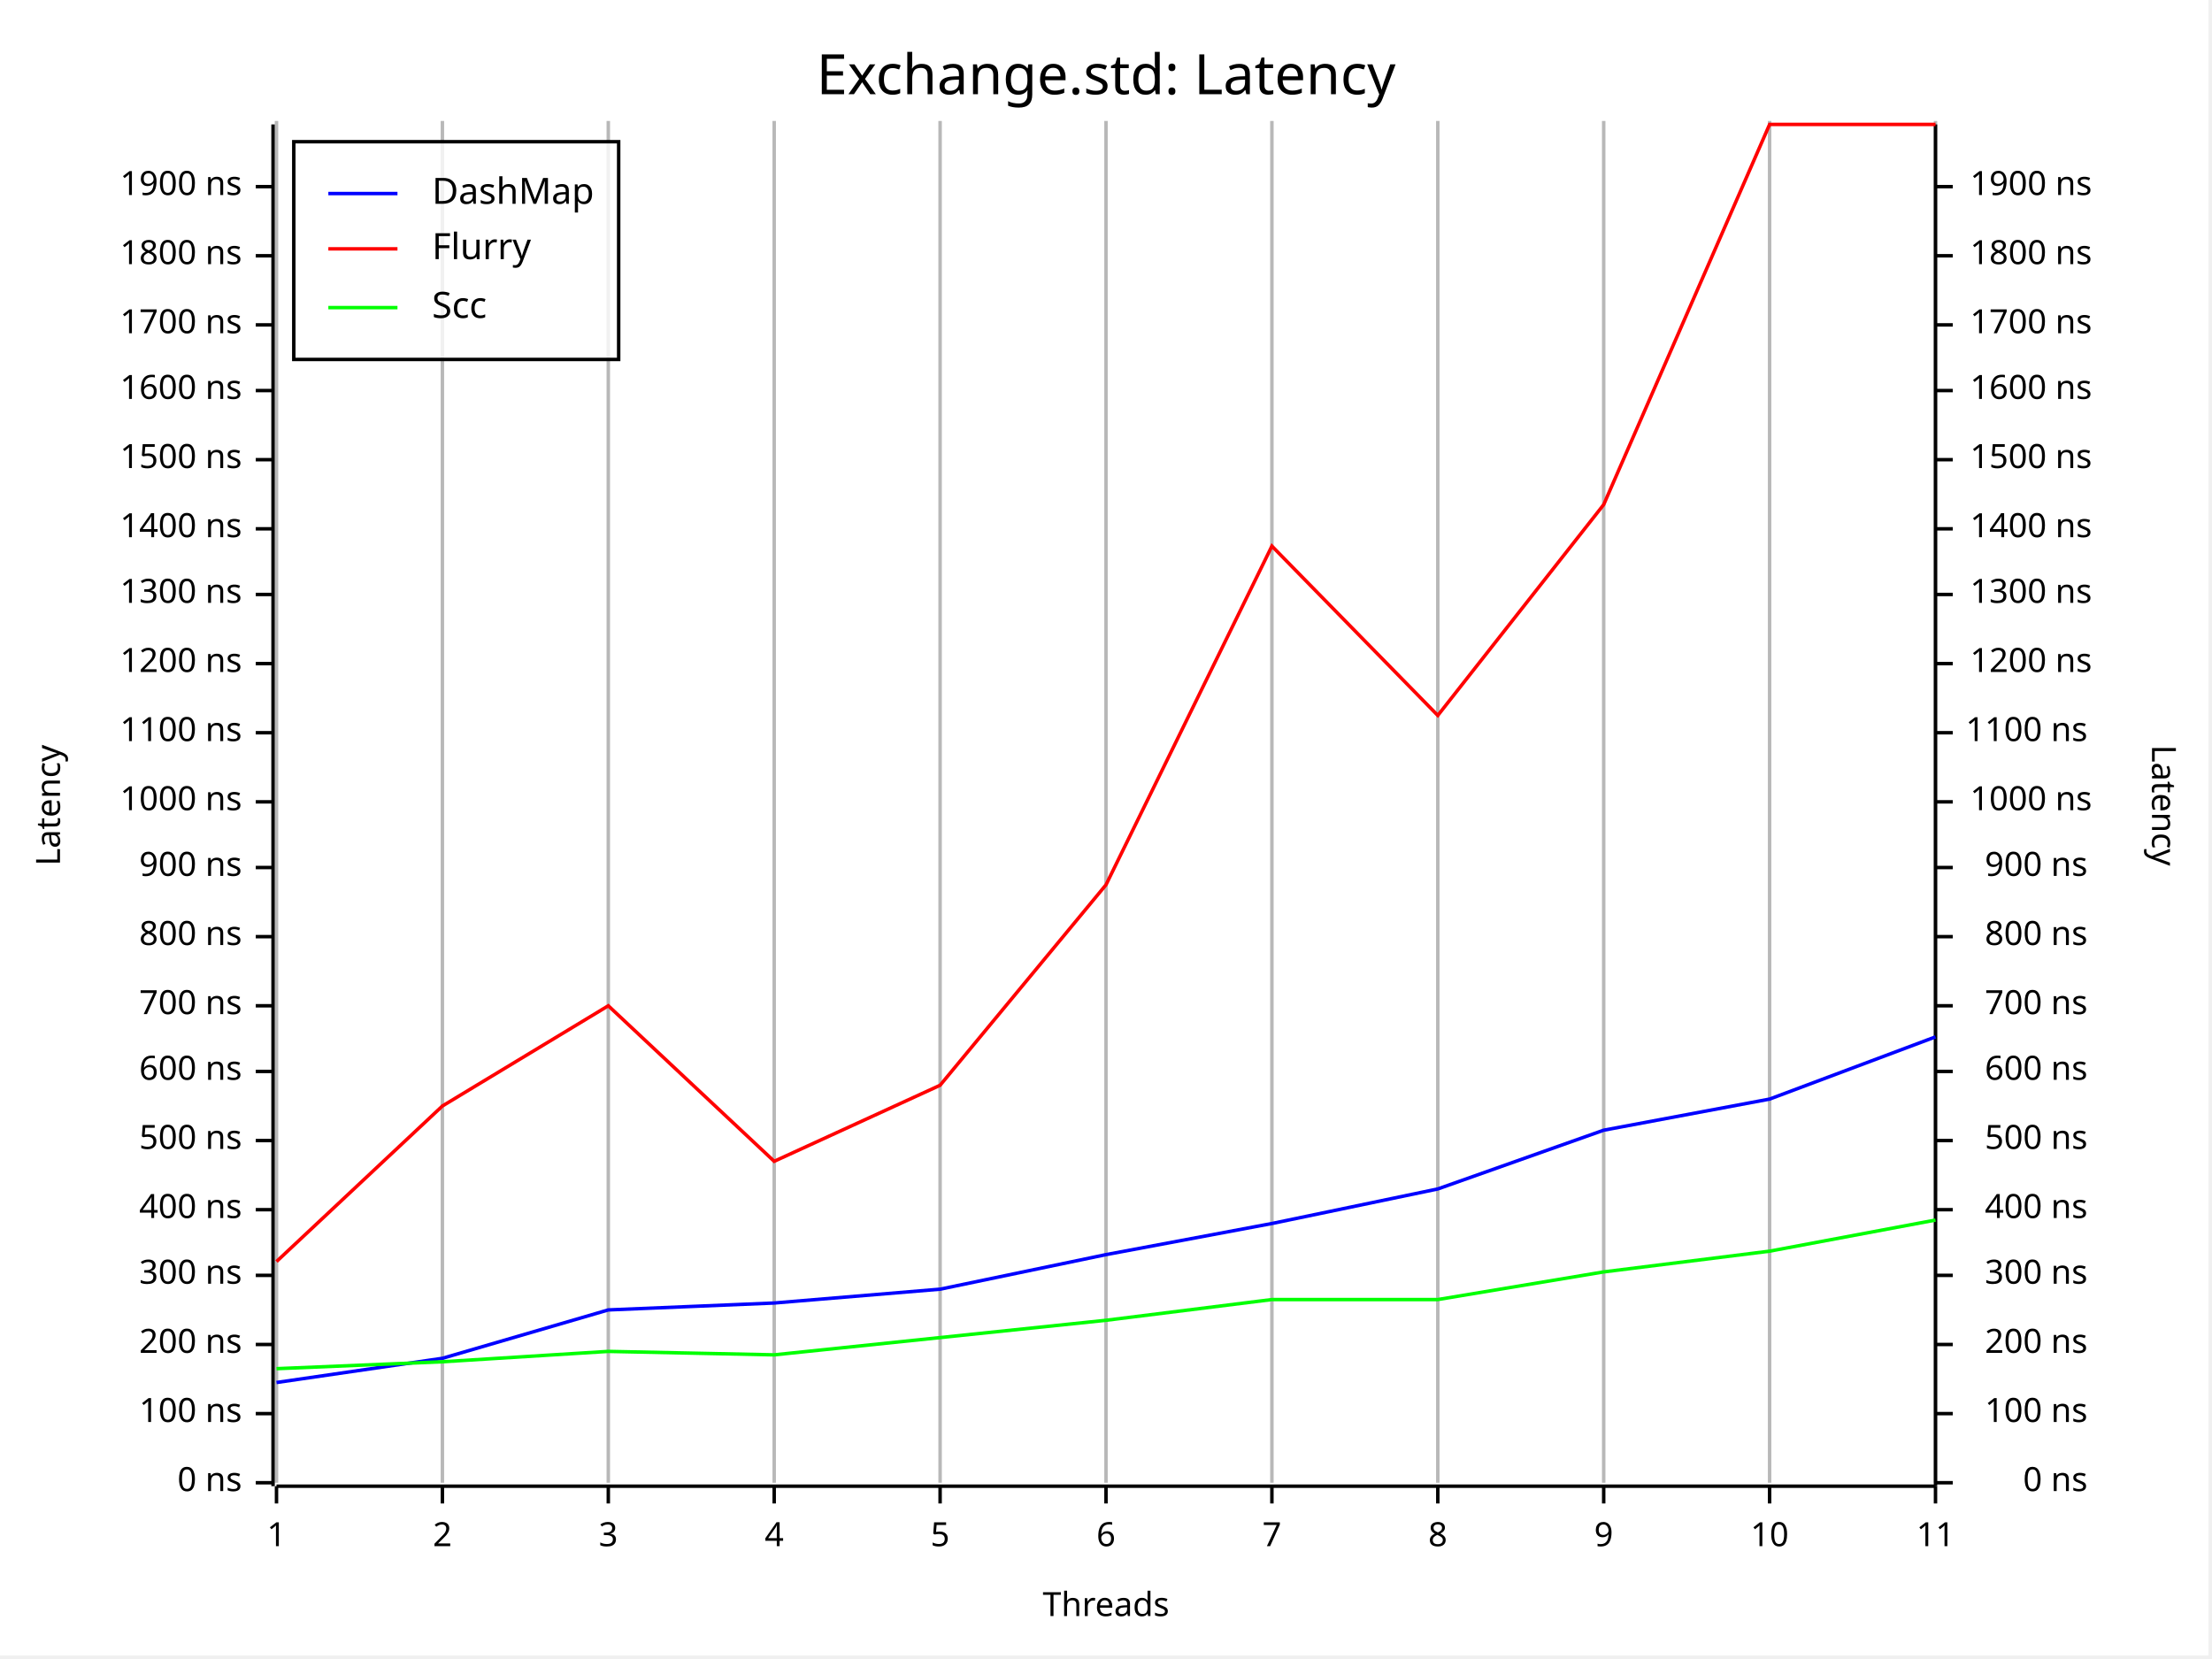
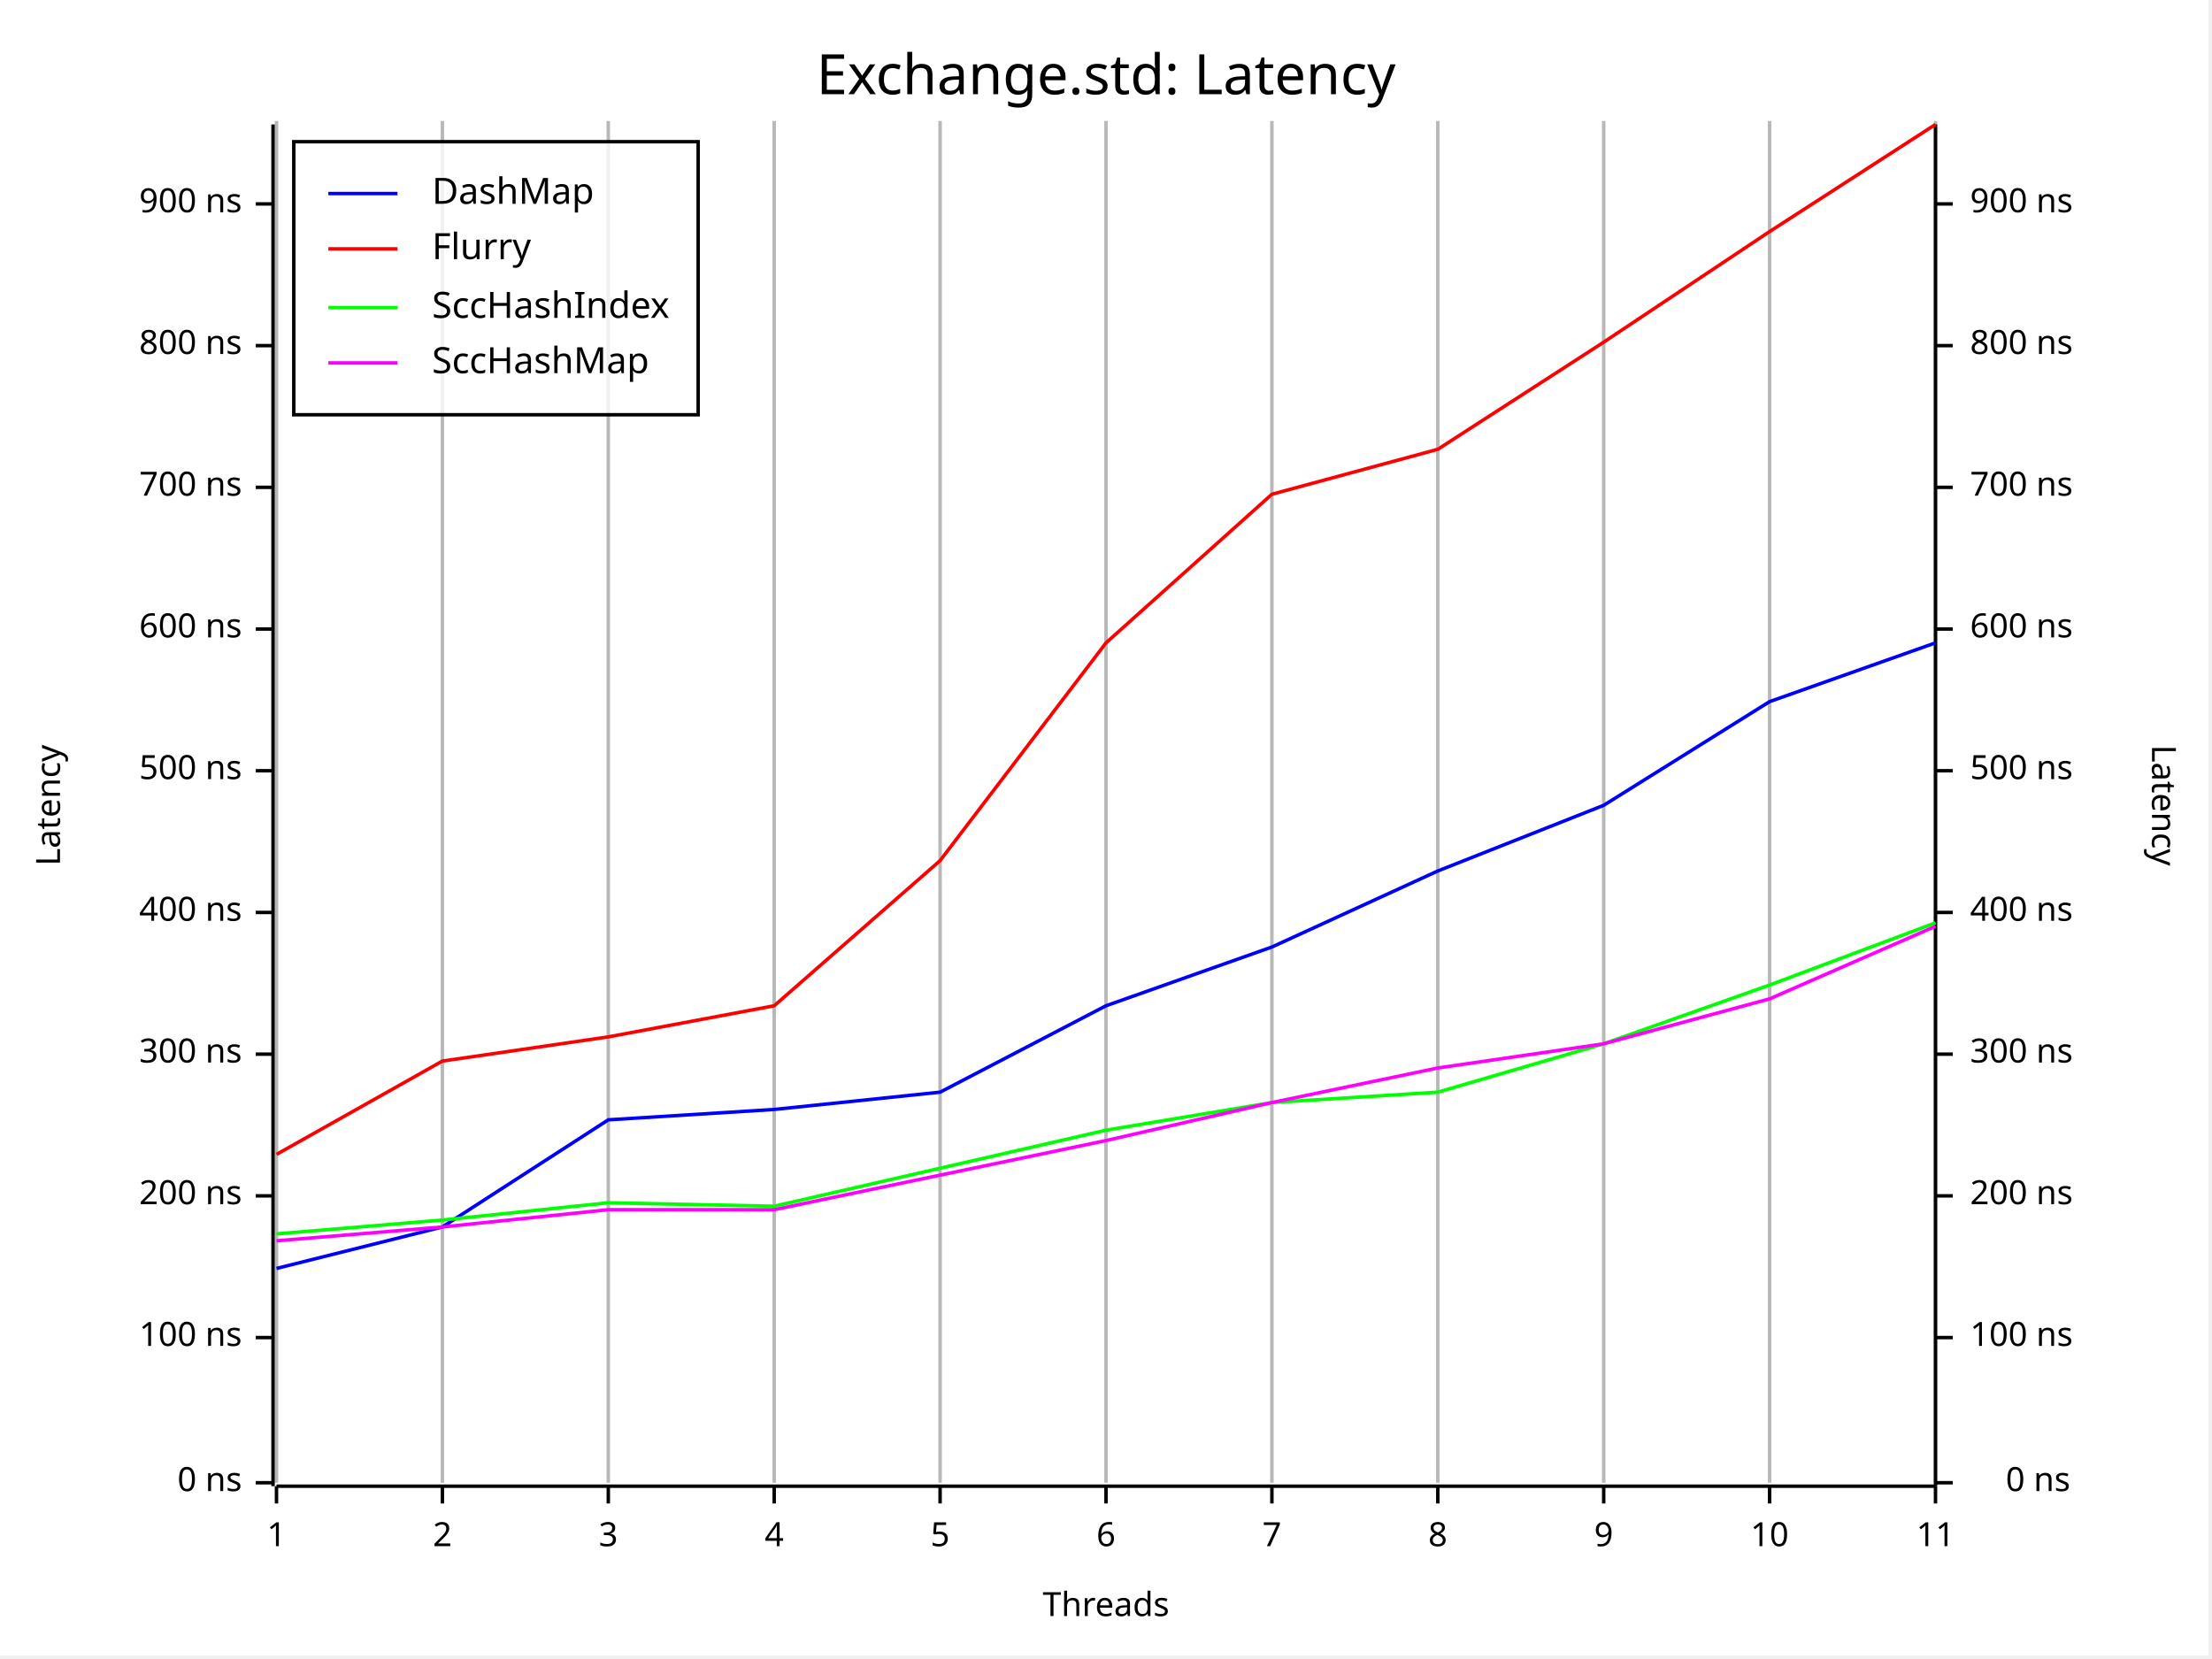
<svg xmlns="http://www.w3.org/2000/svg" width="640" height="480" viewBox="0 0 640 480">
  <rect x="0" y="0" width="639" height="479" opacity="1" fill="#FFFFFF" stroke="none" />
  <text x="320" y="15" dy="0.76em" text-anchor="middle" font-family="Fira Code" font-size="16.129" opacity="1" fill="#000000">
Exchange.std: Latency
</text>
  <line opacity="0.1" stroke="#000000" stroke-width="1" x1="80" y1="429" x2="80" y2="35" />
  <line opacity="0.1" stroke="#000000" stroke-width="1" x1="128" y1="429" x2="128" y2="35" />
  <line opacity="0.1" stroke="#000000" stroke-width="1" x1="176" y1="429" x2="176" y2="35" />
  <line opacity="0.1" stroke="#000000" stroke-width="1" x1="224" y1="429" x2="224" y2="35" />
  <line opacity="0.1" stroke="#000000" stroke-width="1" x1="272" y1="429" x2="272" y2="35" />
  <line opacity="0.1" stroke="#000000" stroke-width="1" x1="320" y1="429" x2="320" y2="35" />
  <line opacity="0.1" stroke="#000000" stroke-width="1" x1="368" y1="429" x2="368" y2="35" />
  <line opacity="0.1" stroke="#000000" stroke-width="1" x1="416" y1="429" x2="416" y2="35" />
  <line opacity="0.1" stroke="#000000" stroke-width="1" x1="464" y1="429" x2="464" y2="35" />
  <line opacity="0.1" stroke="#000000" stroke-width="1" x1="512" y1="429" x2="512" y2="35" />
  <line opacity="0.1" stroke="#000000" stroke-width="1" x1="560" y1="429" x2="560" y2="35" />
  <text x="10" y="233" dy="0.76em" text-anchor="middle" font-family="sans-serif" font-size="9.677" opacity="1" fill="#000000" transform="rotate(270, 10, 233)">
Latency
</text>
  <text x="320" y="470" dy="-0.5ex" text-anchor="middle" font-family="sans-serif" font-size="9.677" opacity="1" fill="#000000">
Threads
</text>
  <text x="630" y="233" dy="0.76em" text-anchor="middle" font-family="sans-serif" font-size="9.677" opacity="1" fill="#000000" transform="rotate(90, 630, 233)">
Latency
</text>
  <line opacity="0.2" stroke="#000000" stroke-width="1" x1="80" y1="429" x2="80" y2="35" />
  <line opacity="0.2" stroke="#000000" stroke-width="1" x1="128" y1="429" x2="128" y2="35" />
  <line opacity="0.2" stroke="#000000" stroke-width="1" x1="176" y1="429" x2="176" y2="35" />
  <line opacity="0.2" stroke="#000000" stroke-width="1" x1="224" y1="429" x2="224" y2="35" />
  <line opacity="0.2" stroke="#000000" stroke-width="1" x1="272" y1="429" x2="272" y2="35" />
  <line opacity="0.2" stroke="#000000" stroke-width="1" x1="320" y1="429" x2="320" y2="35" />
  <line opacity="0.2" stroke="#000000" stroke-width="1" x1="368" y1="429" x2="368" y2="35" />
  <line opacity="0.2" stroke="#000000" stroke-width="1" x1="416" y1="429" x2="416" y2="35" />
  <line opacity="0.2" stroke="#000000" stroke-width="1" x1="464" y1="429" x2="464" y2="35" />
  <line opacity="0.2" stroke="#000000" stroke-width="1" x1="512" y1="429" x2="512" y2="35" />
  <line opacity="0.2" stroke="#000000" stroke-width="1" x1="560" y1="429" x2="560" y2="35" />
  <polyline fill="none" opacity="1" stroke="#000000" stroke-width="1" points="79,36 79,430 " />
  <text x="70" y="429" dy="0.5ex" text-anchor="end" font-family="sans-serif" font-size="9.677" opacity="1" fill="#000000">
0 ns
</text>
  <polyline fill="none" opacity="1" stroke="#000000" stroke-width="1" points="74,429 79,429 " />
-   <text x="70" y="409" dy="0.5ex" text-anchor="end" font-family="sans-serif" font-size="9.677" opacity="1" fill="#000000">
+   <text x="70" y="387" dy="0.5ex" text-anchor="end" font-family="sans-serif" font-size="9.677" opacity="1" fill="#000000">
100 ns
</text>
-   <polyline fill="none" opacity="1" stroke="#000000" stroke-width="1" points="74,409 79,409 " />
-   <text x="70" y="389" dy="0.5ex" text-anchor="end" font-family="sans-serif" font-size="9.677" opacity="1" fill="#000000">
+   <polyline fill="none" opacity="1" stroke="#000000" stroke-width="1" points="74,387 79,387 " />
+   <text x="70" y="346" dy="0.5ex" text-anchor="end" font-family="sans-serif" font-size="9.677" opacity="1" fill="#000000">
200 ns
</text>
-   <polyline fill="none" opacity="1" stroke="#000000" stroke-width="1" points="74,389 79,389 " />
-   <text x="70" y="369" dy="0.5ex" text-anchor="end" font-family="sans-serif" font-size="9.677" opacity="1" fill="#000000">
+   <polyline fill="none" opacity="1" stroke="#000000" stroke-width="1" points="74,346 79,346 " />
+   <text x="70" y="305" dy="0.5ex" text-anchor="end" font-family="sans-serif" font-size="9.677" opacity="1" fill="#000000">
300 ns
</text>
-   <polyline fill="none" opacity="1" stroke="#000000" stroke-width="1" points="74,369 79,369 " />
-   <text x="70" y="350" dy="0.5ex" text-anchor="end" font-family="sans-serif" font-size="9.677" opacity="1" fill="#000000">
+   <polyline fill="none" opacity="1" stroke="#000000" stroke-width="1" points="74,305 79,305 " />
+   <text x="70" y="264" dy="0.5ex" text-anchor="end" font-family="sans-serif" font-size="9.677" opacity="1" fill="#000000">
400 ns
</text>
-   <polyline fill="none" opacity="1" stroke="#000000" stroke-width="1" points="74,350 79,350 " />
-   <text x="70" y="330" dy="0.5ex" text-anchor="end" font-family="sans-serif" font-size="9.677" opacity="1" fill="#000000">
+   <polyline fill="none" opacity="1" stroke="#000000" stroke-width="1" points="74,264 79,264 " />
+   <text x="70" y="223" dy="0.5ex" text-anchor="end" font-family="sans-serif" font-size="9.677" opacity="1" fill="#000000">
500 ns
</text>
-   <polyline fill="none" opacity="1" stroke="#000000" stroke-width="1" points="74,330 79,330 " />
-   <text x="70" y="310" dy="0.5ex" text-anchor="end" font-family="sans-serif" font-size="9.677" opacity="1" fill="#000000">
+   <polyline fill="none" opacity="1" stroke="#000000" stroke-width="1" points="74,223 79,223 " />
+   <text x="70" y="182" dy="0.5ex" text-anchor="end" font-family="sans-serif" font-size="9.677" opacity="1" fill="#000000">
600 ns
</text>
-   <polyline fill="none" opacity="1" stroke="#000000" stroke-width="1" points="74,310 79,310 " />
-   <text x="70" y="291" dy="0.5ex" text-anchor="end" font-family="sans-serif" font-size="9.677" opacity="1" fill="#000000">
+   <polyline fill="none" opacity="1" stroke="#000000" stroke-width="1" points="74,182 79,182 " />
+   <text x="70" y="141" dy="0.5ex" text-anchor="end" font-family="sans-serif" font-size="9.677" opacity="1" fill="#000000">
700 ns
</text>
-   <polyline fill="none" opacity="1" stroke="#000000" stroke-width="1" points="74,291 79,291 " />
-   <text x="70" y="271" dy="0.5ex" text-anchor="end" font-family="sans-serif" font-size="9.677" opacity="1" fill="#000000">
+   <polyline fill="none" opacity="1" stroke="#000000" stroke-width="1" points="74,141 79,141 " />
+   <text x="70" y="100" dy="0.5ex" text-anchor="end" font-family="sans-serif" font-size="9.677" opacity="1" fill="#000000">
800 ns
</text>
-   <polyline fill="none" opacity="1" stroke="#000000" stroke-width="1" points="74,271 79,271 " />
-   <text x="70" y="251" dy="0.5ex" text-anchor="end" font-family="sans-serif" font-size="9.677" opacity="1" fill="#000000">
+   <polyline fill="none" opacity="1" stroke="#000000" stroke-width="1" points="74,100 79,100 " />
+   <text x="70" y="59" dy="0.5ex" text-anchor="end" font-family="sans-serif" font-size="9.677" opacity="1" fill="#000000">
900 ns
</text>
-   <polyline fill="none" opacity="1" stroke="#000000" stroke-width="1" points="74,251 79,251 " />
-   <text x="70" y="232" dy="0.5ex" text-anchor="end" font-family="sans-serif" font-size="9.677" opacity="1" fill="#000000">
- 1000 ns
- </text>
-   <polyline fill="none" opacity="1" stroke="#000000" stroke-width="1" points="74,232 79,232 " />
-   <text x="70" y="212" dy="0.5ex" text-anchor="end" font-family="sans-serif" font-size="9.677" opacity="1" fill="#000000">
- 1100 ns
- </text>
-   <polyline fill="none" opacity="1" stroke="#000000" stroke-width="1" points="74,212 79,212 " />
-   <text x="70" y="192" dy="0.5ex" text-anchor="end" font-family="sans-serif" font-size="9.677" opacity="1" fill="#000000">
- 1200 ns
- </text>
-   <polyline fill="none" opacity="1" stroke="#000000" stroke-width="1" points="74,192 79,192 " />
-   <text x="70" y="172" dy="0.5ex" text-anchor="end" font-family="sans-serif" font-size="9.677" opacity="1" fill="#000000">
- 1300 ns
- </text>
-   <polyline fill="none" opacity="1" stroke="#000000" stroke-width="1" points="74,172 79,172 " />
-   <text x="70" y="153" dy="0.5ex" text-anchor="end" font-family="sans-serif" font-size="9.677" opacity="1" fill="#000000">
- 1400 ns
- </text>
-   <polyline fill="none" opacity="1" stroke="#000000" stroke-width="1" points="74,153 79,153 " />
-   <text x="70" y="133" dy="0.5ex" text-anchor="end" font-family="sans-serif" font-size="9.677" opacity="1" fill="#000000">
- 1500 ns
- </text>
-   <polyline fill="none" opacity="1" stroke="#000000" stroke-width="1" points="74,133 79,133 " />
-   <text x="70" y="113" dy="0.5ex" text-anchor="end" font-family="sans-serif" font-size="9.677" opacity="1" fill="#000000">
- 1600 ns
- </text>
-   <polyline fill="none" opacity="1" stroke="#000000" stroke-width="1" points="74,113 79,113 " />
-   <text x="70" y="94" dy="0.5ex" text-anchor="end" font-family="sans-serif" font-size="9.677" opacity="1" fill="#000000">
- 1700 ns
- </text>
-   <polyline fill="none" opacity="1" stroke="#000000" stroke-width="1" points="74,94 79,94 " />
-   <text x="70" y="74" dy="0.5ex" text-anchor="end" font-family="sans-serif" font-size="9.677" opacity="1" fill="#000000">
- 1800 ns
- </text>
-   <polyline fill="none" opacity="1" stroke="#000000" stroke-width="1" points="74,74 79,74 " />
-   <text x="70" y="54" dy="0.5ex" text-anchor="end" font-family="sans-serif" font-size="9.677" opacity="1" fill="#000000">
- 1900 ns
- </text>
-   <polyline fill="none" opacity="1" stroke="#000000" stroke-width="1" points="74,54 79,54 " />
+   <polyline fill="none" opacity="1" stroke="#000000" stroke-width="1" points="74,59 79,59 " />
  <polyline fill="none" opacity="1" stroke="#000000" stroke-width="1" points="80,430 560,430 " />
  <text x="80" y="440" dy="0.76em" text-anchor="middle" font-family="sans-serif" font-size="9.677" opacity="1" fill="#000000">
1
</text>
  <polyline fill="none" opacity="1" stroke="#000000" stroke-width="1" points="80,430 80,435 " />
  <text x="128" y="440" dy="0.76em" text-anchor="middle" font-family="sans-serif" font-size="9.677" opacity="1" fill="#000000">
2
</text>
  <polyline fill="none" opacity="1" stroke="#000000" stroke-width="1" points="128,430 128,435 " />
  <text x="176" y="440" dy="0.76em" text-anchor="middle" font-family="sans-serif" font-size="9.677" opacity="1" fill="#000000">
3
</text>
  <polyline fill="none" opacity="1" stroke="#000000" stroke-width="1" points="176,430 176,435 " />
  <text x="224" y="440" dy="0.76em" text-anchor="middle" font-family="sans-serif" font-size="9.677" opacity="1" fill="#000000">
4
</text>
  <polyline fill="none" opacity="1" stroke="#000000" stroke-width="1" points="224,430 224,435 " />
  <text x="272" y="440" dy="0.76em" text-anchor="middle" font-family="sans-serif" font-size="9.677" opacity="1" fill="#000000">
5
</text>
  <polyline fill="none" opacity="1" stroke="#000000" stroke-width="1" points="272,430 272,435 " />
  <text x="320" y="440" dy="0.76em" text-anchor="middle" font-family="sans-serif" font-size="9.677" opacity="1" fill="#000000">
6
</text>
  <polyline fill="none" opacity="1" stroke="#000000" stroke-width="1" points="320,430 320,435 " />
  <text x="368" y="440" dy="0.76em" text-anchor="middle" font-family="sans-serif" font-size="9.677" opacity="1" fill="#000000">
7
</text>
  <polyline fill="none" opacity="1" stroke="#000000" stroke-width="1" points="368,430 368,435 " />
  <text x="416" y="440" dy="0.76em" text-anchor="middle" font-family="sans-serif" font-size="9.677" opacity="1" fill="#000000">
8
</text>
  <polyline fill="none" opacity="1" stroke="#000000" stroke-width="1" points="416,430 416,435 " />
  <text x="464" y="440" dy="0.76em" text-anchor="middle" font-family="sans-serif" font-size="9.677" opacity="1" fill="#000000">
9
</text>
  <polyline fill="none" opacity="1" stroke="#000000" stroke-width="1" points="464,430 464,435 " />
  <text x="512" y="440" dy="0.76em" text-anchor="middle" font-family="sans-serif" font-size="9.677" opacity="1" fill="#000000">
10
</text>
  <polyline fill="none" opacity="1" stroke="#000000" stroke-width="1" points="512,430 512,435 " />
  <text x="560" y="440" dy="0.76em" text-anchor="middle" font-family="sans-serif" font-size="9.677" opacity="1" fill="#000000">
11
</text>
  <polyline fill="none" opacity="1" stroke="#000000" stroke-width="1" points="560,430 560,435 " />
  <polyline fill="none" opacity="1" stroke="#000000" stroke-width="1" points="560,36 560,430 " />
-   <text x="604" y="429" dy="0.5ex" text-anchor="end" font-family="sans-serif" font-size="9.677" opacity="1" fill="#000000">
+   <text x="599" y="429" dy="0.5ex" text-anchor="end" font-family="sans-serif" font-size="9.677" opacity="1" fill="#000000">
0 ns
</text>
  <polyline fill="none" opacity="1" stroke="#000000" stroke-width="1" points="560,429 565,429 " />
-   <text x="604" y="409" dy="0.5ex" text-anchor="end" font-family="sans-serif" font-size="9.677" opacity="1" fill="#000000">
+   <text x="570" y="387" dy="0.5ex" text-anchor="start" font-family="sans-serif" font-size="9.677" opacity="1" fill="#000000">
100 ns
</text>
-   <polyline fill="none" opacity="1" stroke="#000000" stroke-width="1" points="560,409 565,409 " />
-   <text x="604" y="389" dy="0.5ex" text-anchor="end" font-family="sans-serif" font-size="9.677" opacity="1" fill="#000000">
+   <polyline fill="none" opacity="1" stroke="#000000" stroke-width="1" points="560,387 565,387 " />
+   <text x="570" y="346" dy="0.5ex" text-anchor="start" font-family="sans-serif" font-size="9.677" opacity="1" fill="#000000">
200 ns
</text>
-   <polyline fill="none" opacity="1" stroke="#000000" stroke-width="1" points="560,389 565,389 " />
-   <text x="604" y="369" dy="0.5ex" text-anchor="end" font-family="sans-serif" font-size="9.677" opacity="1" fill="#000000">
+   <polyline fill="none" opacity="1" stroke="#000000" stroke-width="1" points="560,346 565,346 " />
+   <text x="570" y="305" dy="0.5ex" text-anchor="start" font-family="sans-serif" font-size="9.677" opacity="1" fill="#000000">
300 ns
</text>
-   <polyline fill="none" opacity="1" stroke="#000000" stroke-width="1" points="560,369 565,369 " />
-   <text x="604" y="350" dy="0.5ex" text-anchor="end" font-family="sans-serif" font-size="9.677" opacity="1" fill="#000000">
+   <polyline fill="none" opacity="1" stroke="#000000" stroke-width="1" points="560,305 565,305 " />
+   <text x="570" y="264" dy="0.5ex" text-anchor="start" font-family="sans-serif" font-size="9.677" opacity="1" fill="#000000">
400 ns
</text>
-   <polyline fill="none" opacity="1" stroke="#000000" stroke-width="1" points="560,350 565,350 " />
-   <text x="604" y="330" dy="0.5ex" text-anchor="end" font-family="sans-serif" font-size="9.677" opacity="1" fill="#000000">
+   <polyline fill="none" opacity="1" stroke="#000000" stroke-width="1" points="560,264 565,264 " />
+   <text x="570" y="223" dy="0.5ex" text-anchor="start" font-family="sans-serif" font-size="9.677" opacity="1" fill="#000000">
500 ns
</text>
-   <polyline fill="none" opacity="1" stroke="#000000" stroke-width="1" points="560,330 565,330 " />
-   <text x="604" y="310" dy="0.5ex" text-anchor="end" font-family="sans-serif" font-size="9.677" opacity="1" fill="#000000">
+   <polyline fill="none" opacity="1" stroke="#000000" stroke-width="1" points="560,223 565,223 " />
+   <text x="570" y="182" dy="0.5ex" text-anchor="start" font-family="sans-serif" font-size="9.677" opacity="1" fill="#000000">
600 ns
</text>
-   <polyline fill="none" opacity="1" stroke="#000000" stroke-width="1" points="560,310 565,310 " />
-   <text x="604" y="291" dy="0.5ex" text-anchor="end" font-family="sans-serif" font-size="9.677" opacity="1" fill="#000000">
+   <polyline fill="none" opacity="1" stroke="#000000" stroke-width="1" points="560,182 565,182 " />
+   <text x="570" y="141" dy="0.5ex" text-anchor="start" font-family="sans-serif" font-size="9.677" opacity="1" fill="#000000">
700 ns
</text>
-   <polyline fill="none" opacity="1" stroke="#000000" stroke-width="1" points="560,291 565,291 " />
-   <text x="604" y="271" dy="0.5ex" text-anchor="end" font-family="sans-serif" font-size="9.677" opacity="1" fill="#000000">
+   <polyline fill="none" opacity="1" stroke="#000000" stroke-width="1" points="560,141 565,141 " />
+   <text x="570" y="100" dy="0.5ex" text-anchor="start" font-family="sans-serif" font-size="9.677" opacity="1" fill="#000000">
800 ns
</text>
-   <polyline fill="none" opacity="1" stroke="#000000" stroke-width="1" points="560,271 565,271 " />
-   <text x="604" y="251" dy="0.5ex" text-anchor="end" font-family="sans-serif" font-size="9.677" opacity="1" fill="#000000">
+   <polyline fill="none" opacity="1" stroke="#000000" stroke-width="1" points="560,100 565,100 " />
+   <text x="570" y="59" dy="0.5ex" text-anchor="start" font-family="sans-serif" font-size="9.677" opacity="1" fill="#000000">
900 ns
</text>
-   <polyline fill="none" opacity="1" stroke="#000000" stroke-width="1" points="560,251 565,251 " />
-   <text x="570" y="232" dy="0.5ex" text-anchor="start" font-family="sans-serif" font-size="9.677" opacity="1" fill="#000000">
- 1000 ns
- </text>
-   <polyline fill="none" opacity="1" stroke="#000000" stroke-width="1" points="560,232 565,232 " />
-   <text x="604" y="212" dy="0.5ex" text-anchor="end" font-family="sans-serif" font-size="9.677" opacity="1" fill="#000000">
- 1100 ns
- </text>
-   <polyline fill="none" opacity="1" stroke="#000000" stroke-width="1" points="560,212 565,212 " />
-   <text x="570" y="192" dy="0.5ex" text-anchor="start" font-family="sans-serif" font-size="9.677" opacity="1" fill="#000000">
- 1200 ns
- </text>
-   <polyline fill="none" opacity="1" stroke="#000000" stroke-width="1" points="560,192 565,192 " />
-   <text x="570" y="172" dy="0.5ex" text-anchor="start" font-family="sans-serif" font-size="9.677" opacity="1" fill="#000000">
- 1300 ns
- </text>
-   <polyline fill="none" opacity="1" stroke="#000000" stroke-width="1" points="560,172 565,172 " />
-   <text x="570" y="153" dy="0.5ex" text-anchor="start" font-family="sans-serif" font-size="9.677" opacity="1" fill="#000000">
- 1400 ns
- </text>
-   <polyline fill="none" opacity="1" stroke="#000000" stroke-width="1" points="560,153 565,153 " />
-   <text x="570" y="133" dy="0.5ex" text-anchor="start" font-family="sans-serif" font-size="9.677" opacity="1" fill="#000000">
- 1500 ns
- </text>
-   <polyline fill="none" opacity="1" stroke="#000000" stroke-width="1" points="560,133 565,133 " />
-   <text x="570" y="113" dy="0.5ex" text-anchor="start" font-family="sans-serif" font-size="9.677" opacity="1" fill="#000000">
- 1600 ns
- </text>
-   <polyline fill="none" opacity="1" stroke="#000000" stroke-width="1" points="560,113 565,113 " />
-   <text x="570" y="94" dy="0.5ex" text-anchor="start" font-family="sans-serif" font-size="9.677" opacity="1" fill="#000000">
- 1700 ns
- </text>
-   <polyline fill="none" opacity="1" stroke="#000000" stroke-width="1" points="560,94 565,94 " />
-   <text x="570" y="74" dy="0.5ex" text-anchor="start" font-family="sans-serif" font-size="9.677" opacity="1" fill="#000000">
- 1800 ns
- </text>
-   <polyline fill="none" opacity="1" stroke="#000000" stroke-width="1" points="560,74 565,74 " />
-   <text x="570" y="54" dy="0.5ex" text-anchor="start" font-family="sans-serif" font-size="9.677" opacity="1" fill="#000000">
- 1900 ns
- </text>
-   <polyline fill="none" opacity="1" stroke="#000000" stroke-width="1" points="560,54 565,54 " />
-   <polyline fill="none" opacity="1" stroke="#0000FF" stroke-width="1" points="80,400 128,393 176,379 224,377 272,373 320,363 368,354 416,344 464,327 512,318 560,300 " />
-   <polyline fill="none" opacity="1" stroke="#FF0000" stroke-width="1" points="80,365 128,320 176,291 224,336 272,314 320,256 368,158 416,207 464,146 512,36 560,36 " />
-   <polyline fill="none" opacity="1" stroke="#00FF00" stroke-width="1" points="80,396 128,394 176,391 224,392 272,387 320,382 368,376 416,376 464,368 512,362 560,353 " />
-   <rect x="85" y="41" width="94" height="63" opacity="0.8" fill="#FFFFFF" stroke="none" />
-   <rect x="85" y="41" width="94" height="63" opacity="1" fill="none" stroke="#000000" />
+   <polyline fill="none" opacity="1" stroke="#000000" stroke-width="1" points="560,59 565,59 " />
+   <polyline fill="none" opacity="1" stroke="#0000FF" stroke-width="1" points="80,367 128,355 176,324 224,321 272,316 320,291 368,274 416,252 464,233 512,203 560,186 " />
+   <polyline fill="none" opacity="1" stroke="#FF0000" stroke-width="1" points="80,334 128,307 176,300 224,291 272,249 320,186 368,143 416,130 464,99 512,67 560,36 " />
+   <polyline fill="none" opacity="1" stroke="#00FF00" stroke-width="1" points="80,357 128,353 176,348 224,349 272,338 320,327 368,319 416,316 464,302 512,285 560,267 " />
+   <polyline fill="none" opacity="1" stroke="#FF00FF" stroke-width="1" points="80,359 128,355 176,350 224,350 272,340 320,330 368,319 416,309 464,302 512,289 560,268 " />
+   <rect x="85" y="41" width="117" height="79" opacity="0.8" fill="#FFFFFF" stroke="none" />
+   <rect x="85" y="41" width="117" height="79" opacity="1" fill="none" stroke="#000000" />
  <text x="125" y="51" dy="0.76em" text-anchor="start" font-family="Fira Code" font-size="10.484" opacity="1" fill="#000000">
DashMap
</text>
  <text x="125" y="67" dy="0.76em" text-anchor="start" font-family="Fira Code" font-size="10.484" opacity="1" fill="#000000">
Flurry
</text>
  <text x="125" y="84" dy="0.76em" text-anchor="start" font-family="Fira Code" font-size="10.484" opacity="1" fill="#000000">
- Scc
+ SccHashIndex
+ </text>
+   <text x="125" y="100" dy="0.76em" text-anchor="start" font-family="Fira Code" font-size="10.484" opacity="1" fill="#000000">
+ SccHashMap
</text>
  <polyline fill="none" opacity="1" stroke="#0000FF" stroke-width="1" points="95,56 115,56 " />
  <polyline fill="none" opacity="1" stroke="#FF0000" stroke-width="1" points="95,72 115,72 " />
  <polyline fill="none" opacity="1" stroke="#00FF00" stroke-width="1" points="95,89 115,89 " />
+   <polyline fill="none" opacity="1" stroke="#FF00FF" stroke-width="1" points="95,105 115,105 " />
</svg>
